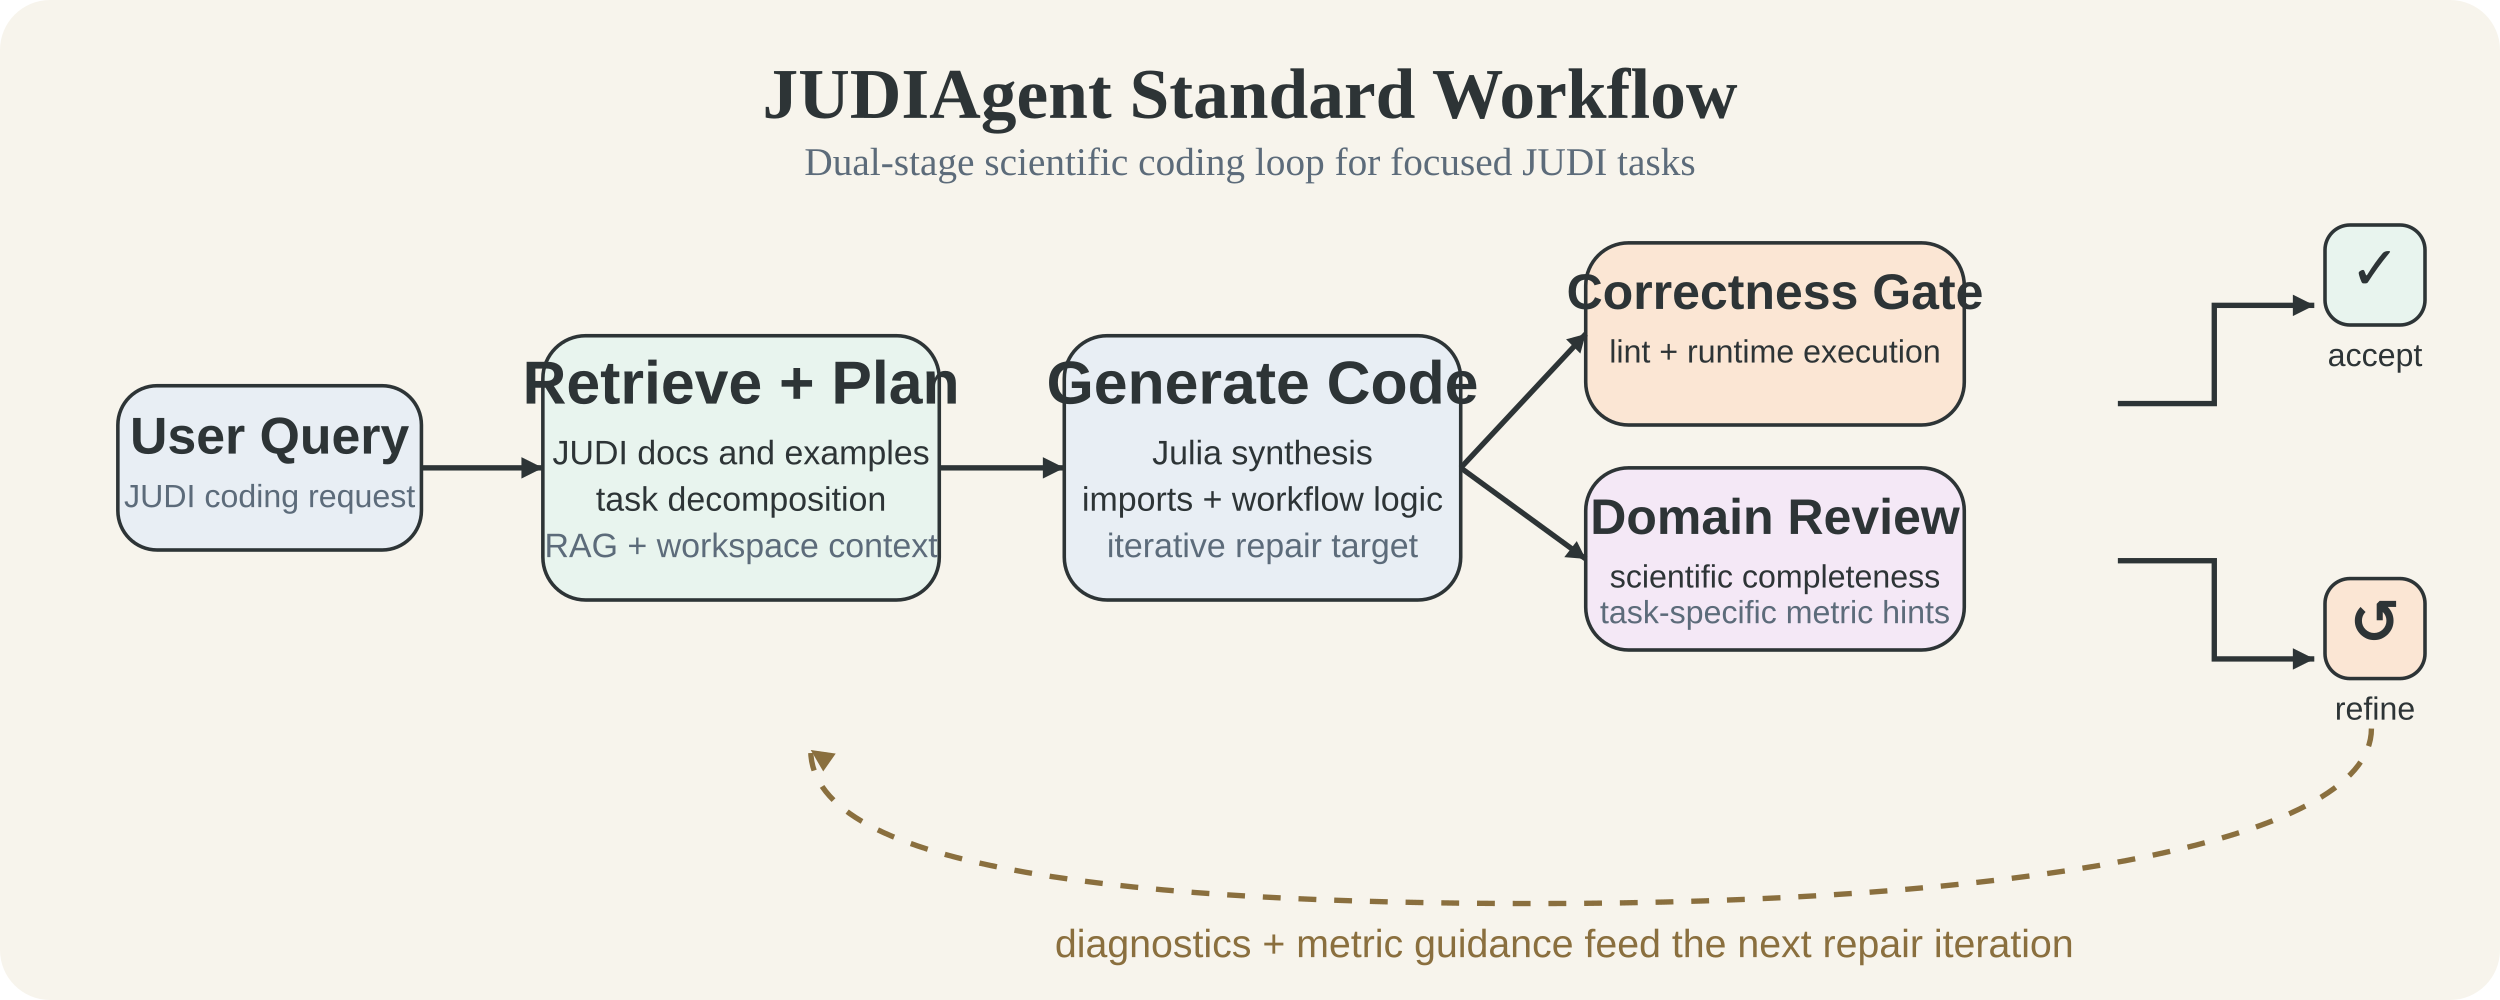
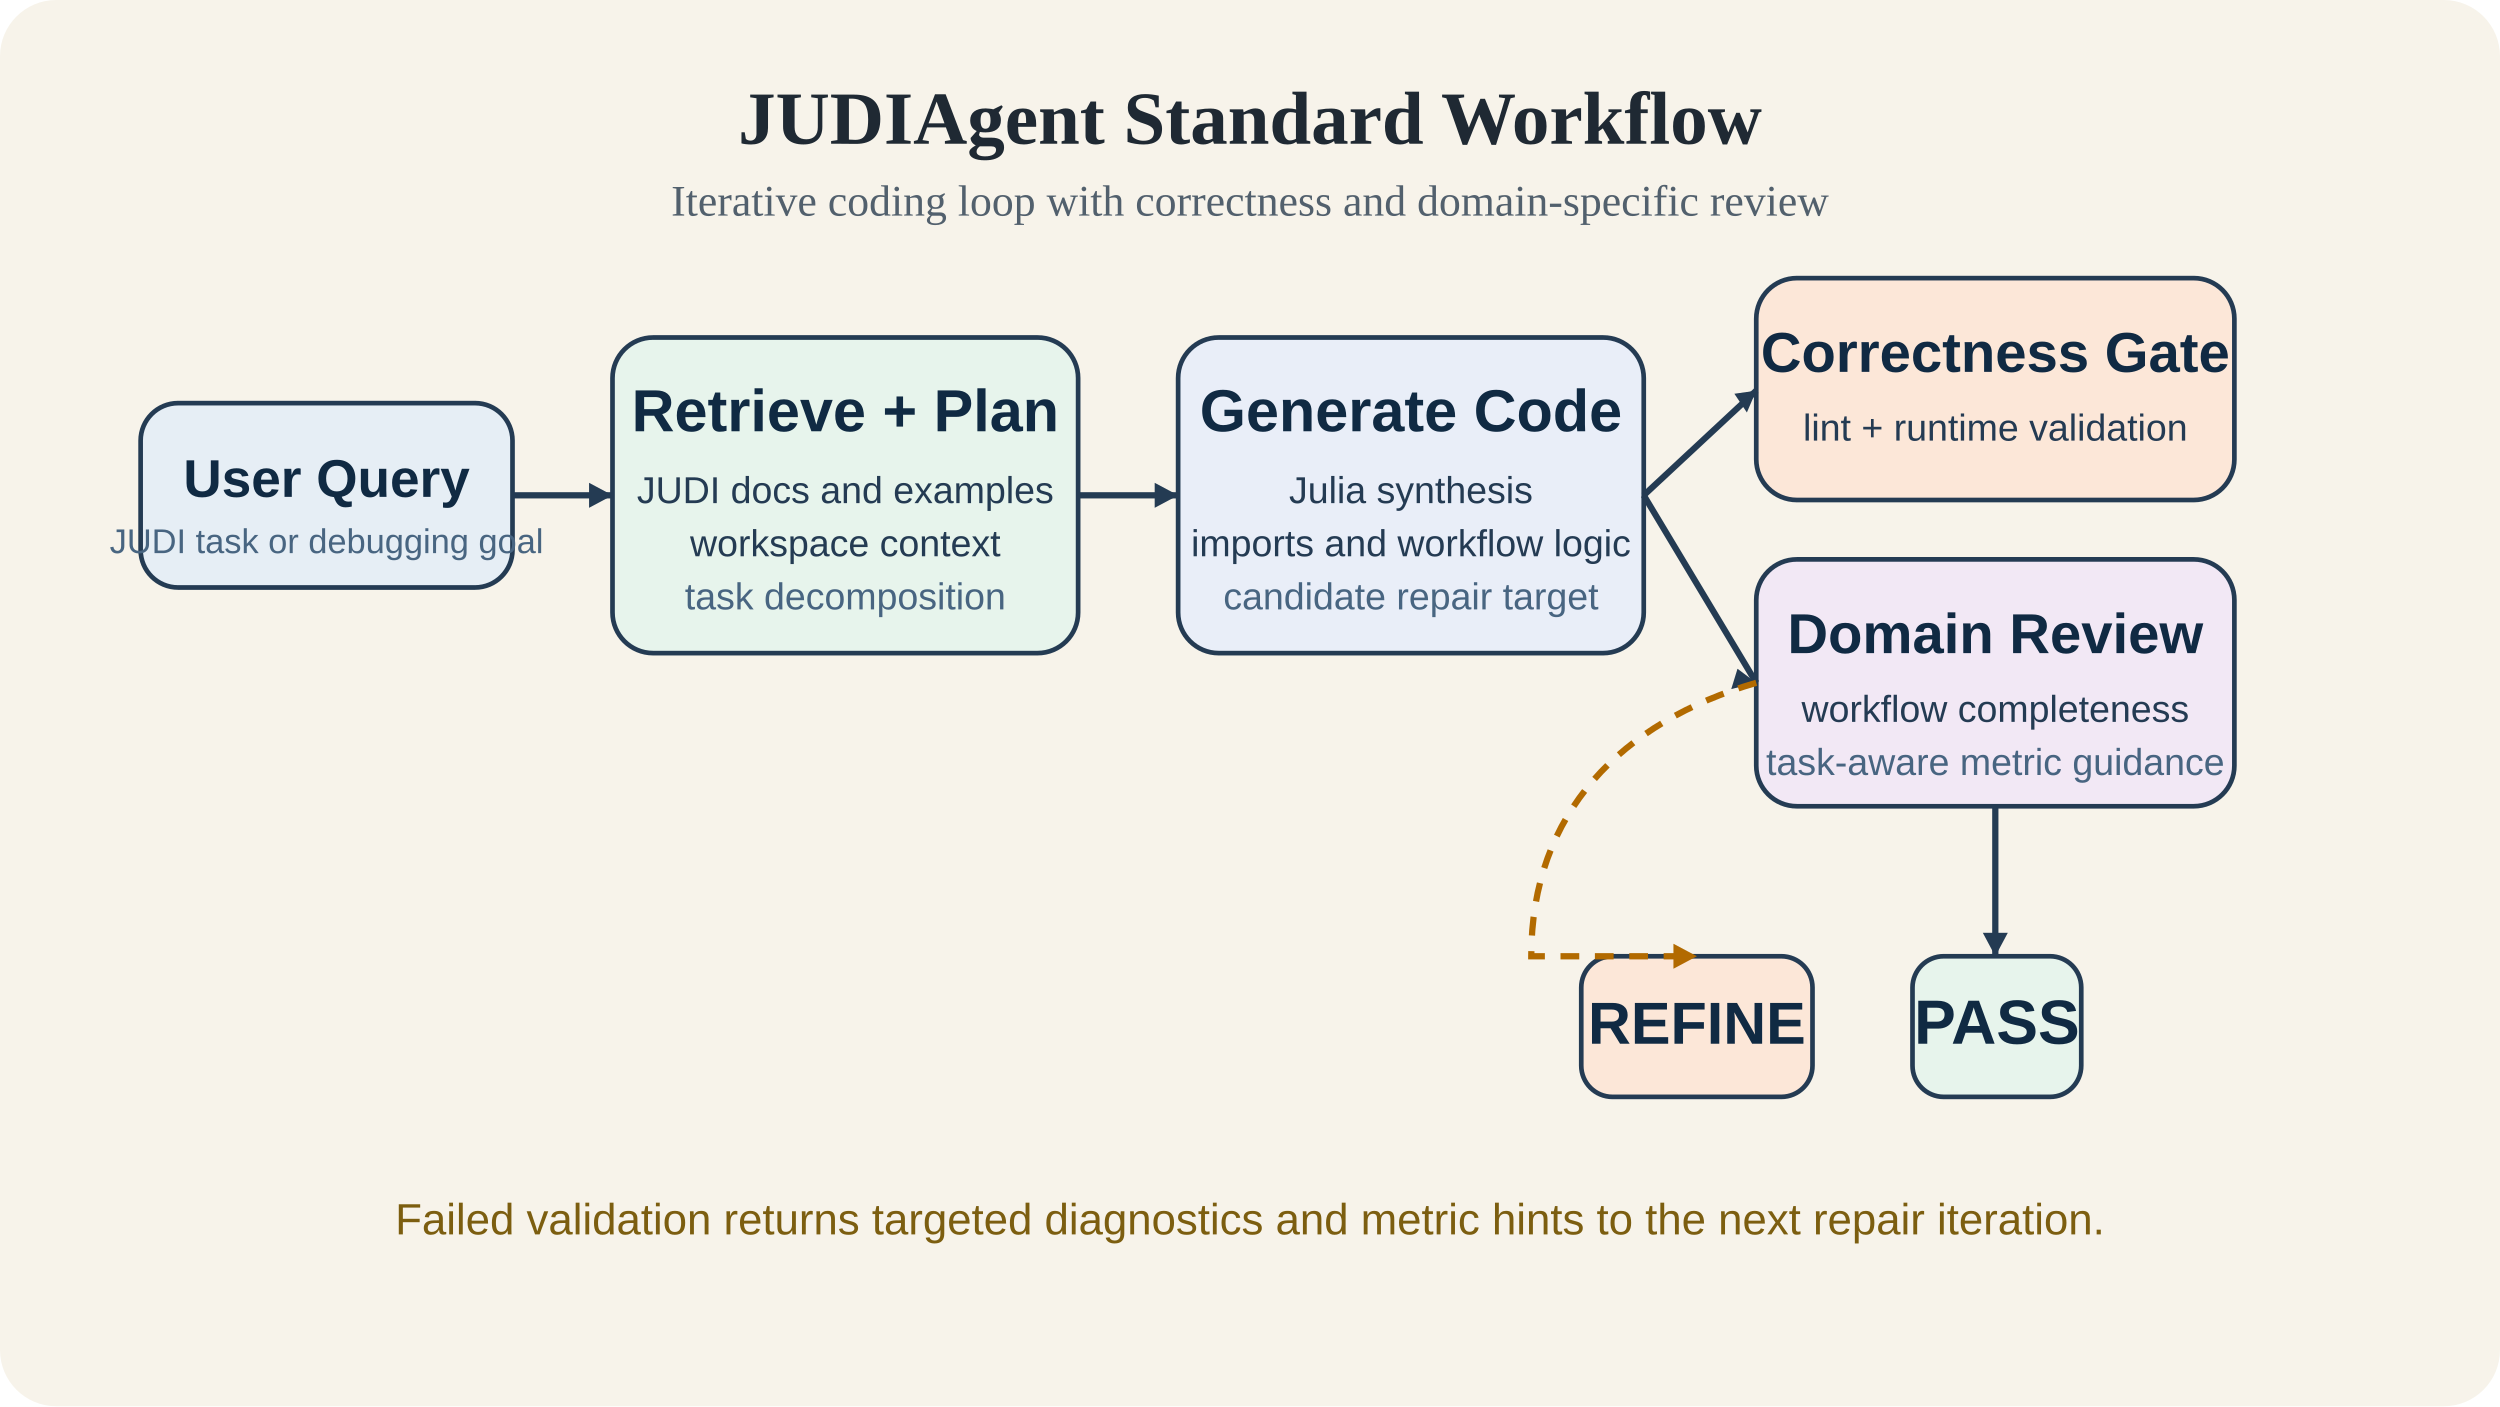
- <svg xmlns="http://www.w3.org/2000/svg" width="1400" height="560" viewBox="0 0 1400 560" fill="none">
-   <rect width="1400" height="560" rx="28" fill="#F7F4EC" />
-   <text x="700" y="66" text-anchor="middle" font-family="Georgia, 'Times New Roman', serif" font-size="40" font-weight="700" fill="#2D3436">JUDIAgent Standard Workflow</text>
-   <text x="700" y="98" text-anchor="middle" font-family="Georgia, 'Times New Roman', serif" font-size="22" fill="#5C6B7A">Dual-stage scientific coding loop for focused JUDI tasks</text>
-   <rect x="66" y="216" width="170" height="92" rx="22" fill="#E8EEF4" stroke="#2D3436" stroke-width="2" />
-   <text x="151" y="254" text-anchor="middle" font-family="Arial, sans-serif" font-size="29" font-weight="700" fill="#2D3436">User Query</text>
-   <text x="151" y="284" text-anchor="middle" font-family="Arial, sans-serif" font-size="18" fill="#5C6B7A">JUDI coding request</text>
-   <rect x="304" y="188" width="222" height="148" rx="24" fill="#E8F4EE" stroke="#2D3436" stroke-width="2" />
-   <text x="415" y="226" text-anchor="middle" font-family="Arial, sans-serif" font-size="34" font-weight="700" fill="#2D3436">Retrieve + Plan</text>
-   <text x="415" y="260" text-anchor="middle" font-family="Arial, sans-serif" font-size="19" fill="#2D3436">JUDI docs and examples</text>
-   <text x="415" y="286" text-anchor="middle" font-family="Arial, sans-serif" font-size="19" fill="#2D3436">task decomposition</text>
-   <text x="415" y="312" text-anchor="middle" font-family="Arial, sans-serif" font-size="19" fill="#5C6B7A">RAG + workspace context</text>
-   <rect x="596" y="188" width="222" height="148" rx="24" fill="#E8EEF4" stroke="#2D3436" stroke-width="2" />
-   <text x="707" y="226" text-anchor="middle" font-family="Arial, sans-serif" font-size="34" font-weight="700" fill="#2D3436">Generate Code</text>
-   <text x="707" y="260" text-anchor="middle" font-family="Arial, sans-serif" font-size="19" fill="#2D3436">Julia synthesis</text>
-   <text x="707" y="286" text-anchor="middle" font-family="Arial, sans-serif" font-size="19" fill="#2D3436">imports + workflow logic</text>
-   <text x="707" y="312" text-anchor="middle" font-family="Arial, sans-serif" font-size="19" fill="#5C6B7A">iterative repair target</text>
-   <rect x="888" y="136" width="212" height="102" rx="24" fill="#FBE6D4" stroke="#2D3436" stroke-width="2" />
-   <text x="994" y="173" text-anchor="middle" font-family="Arial, sans-serif" font-size="28" font-weight="700" fill="#2D3436">Correctness Gate</text>
-   <text x="994" y="203" text-anchor="middle" font-family="Arial, sans-serif" font-size="18" fill="#2D3436">lint + runtime execution</text>
-   <rect x="888" y="262" width="212" height="102" rx="24" fill="#F4E8F6" stroke="#2D3436" stroke-width="2" />
-   <text x="994" y="299" text-anchor="middle" font-family="Arial, sans-serif" font-size="28" font-weight="700" fill="#2D3436">Domain Review</text>
-   <text x="994" y="329" text-anchor="middle" font-family="Arial, sans-serif" font-size="18" fill="#2D3436">scientific completeness</text>
-   <text x="994" y="349" text-anchor="middle" font-family="Arial, sans-serif" font-size="18" fill="#5C6B7A">task-specific metric hints</text>
-   <path d="M1186 226 L1240 226 L1240 171 L1296 171" stroke="#2D3436" stroke-width="3" fill="none" />
-   <polygon points="1296,171 1284,165 1284,177" fill="#2D3436" />
-   <path d="M1186 314 L1240 314 L1240 369 L1296 369" stroke="#2D3436" stroke-width="3" fill="none" />
-   <polygon points="1296,369 1284,363 1284,375" fill="#2D3436" />
-   <rect x="1302" y="126" width="56" height="56" rx="14" fill="#E8F4EE" stroke="#2D3436" stroke-width="2" />
-   <text x="1330" y="162" text-anchor="middle" font-family="Arial, sans-serif" font-size="34" font-weight="700" fill="#2D3436">✓</text>
-   <text x="1330" y="205" text-anchor="middle" font-family="Arial, sans-serif" font-size="18" fill="#2D3436">accept</text>
-   <rect x="1302" y="324" width="56" height="56" rx="14" fill="#FBE6D4" stroke="#2D3436" stroke-width="2" />
-   <text x="1330" y="360" text-anchor="middle" font-family="Arial, sans-serif" font-size="34" font-weight="700" fill="#2D3436">↺</text>
-   <text x="1330" y="403" text-anchor="middle" font-family="Arial, sans-serif" font-size="18" fill="#2D3436">refine</text>
-   <path d="M236 262 L304 262" stroke="#2D3436" stroke-width="3" />
-   <polygon points="304,262 292,256 292,268" fill="#2D3436" />
-   <path d="M526 262 L596 262" stroke="#2D3436" stroke-width="3" />
-   <polygon points="596,262 584,256 584,268" fill="#2D3436" />
-   <path d="M818 262 L888 187" stroke="#2D3436" stroke-width="3" />
-   <polygon points="888,187 877,190 885,198" fill="#2D3436" />
-   <path d="M818 262 L888 313" stroke="#2D3436" stroke-width="3" />
-   <polygon points="888,313 876,312 883,303" fill="#2D3436" />
-   <path d="M1328 408 C1328 474 1120 506 860 506 C640 506 454 488 454 420" stroke="#8A6F3E" stroke-width="3" stroke-dasharray="10 10" fill="none" />
-   <polygon points="454,420 461,432 468,422" fill="#8A6F3E" />
-   <text x="876" y="536" text-anchor="middle" font-family="Arial, sans-serif" font-size="22" fill="#8A6F3E">diagnostics + metric guidance feed the next repair iteration</text>
+ <svg xmlns="http://www.w3.org/2000/svg" width="1600" height="900" viewBox="0 0 1600 900" fill="none">
+   <rect width="1600" height="900" rx="36" fill="#F7F3EA" />
+   <text x="800" y="92" text-anchor="middle" font-family="Georgia, 'Times New Roman', serif" font-size="48" font-weight="700" fill="#1F2933">JUDIAgent Standard Workflow</text>
+   <text x="800" y="138" text-anchor="middle" font-family="Georgia, 'Times New Roman', serif" font-size="28" fill="#52606D">Iterative coding loop with correctness and domain-specific review</text>
+   <rect x="90" y="258" width="238" height="118" rx="24" fill="#E6EEF5" stroke="#243B53" stroke-width="3" />
+   <text x="209" y="318" text-anchor="middle" font-family="Arial, sans-serif" font-size="34" font-weight="700" fill="#102A43">User Query</text>
+   <text x="209" y="354" text-anchor="middle" font-family="Arial, sans-serif" font-size="22" fill="#486581">JUDI task or debugging goal</text>
+   <rect x="392" y="216" width="298" height="202" rx="26" fill="#E7F4EC" stroke="#243B53" stroke-width="3" />
+   <text x="541" y="276" text-anchor="middle" font-family="Arial, sans-serif" font-size="38" font-weight="700" fill="#102A43">Retrieve + Plan</text>
+   <text x="541" y="322" text-anchor="middle" font-family="Arial, sans-serif" font-size="24" fill="#243B53">JUDI docs and examples</text>
+   <text x="541" y="356" text-anchor="middle" font-family="Arial, sans-serif" font-size="24" fill="#243B53">workspace context</text>
+   <text x="541" y="390" text-anchor="middle" font-family="Arial, sans-serif" font-size="24" fill="#486581">task decomposition</text>
+   <rect x="754" y="216" width="298" height="202" rx="26" fill="#E9EEF8" stroke="#243B53" stroke-width="3" />
+   <text x="903" y="276" text-anchor="middle" font-family="Arial, sans-serif" font-size="38" font-weight="700" fill="#102A43">Generate Code</text>
+   <text x="903" y="322" text-anchor="middle" font-family="Arial, sans-serif" font-size="24" fill="#243B53">Julia synthesis</text>
+   <text x="903" y="356" text-anchor="middle" font-family="Arial, sans-serif" font-size="24" fill="#243B53">imports and workflow logic</text>
+   <text x="903" y="390" text-anchor="middle" font-family="Arial, sans-serif" font-size="24" fill="#486581">candidate repair target</text>
+   <rect x="1124" y="178" width="306" height="142" rx="26" fill="#FCE7D8" stroke="#243B53" stroke-width="3" />
+   <text x="1277" y="238" text-anchor="middle" font-family="Arial, sans-serif" font-size="36" font-weight="700" fill="#102A43">Correctness Gate</text>
+   <text x="1277" y="282" text-anchor="middle" font-family="Arial, sans-serif" font-size="24" fill="#243B53">lint + runtime validation</text>
+   <rect x="1124" y="358" width="306" height="158" rx="26" fill="#F2E8F5" stroke="#243B53" stroke-width="3" />
+   <text x="1277" y="418" text-anchor="middle" font-family="Arial, sans-serif" font-size="36" font-weight="700" fill="#102A43">Domain Review</text>
+   <text x="1277" y="462" text-anchor="middle" font-family="Arial, sans-serif" font-size="24" fill="#243B53">workflow completeness</text>
+   <text x="1277" y="496" text-anchor="middle" font-family="Arial, sans-serif" font-size="24" fill="#486581">task-aware metric guidance</text>
+   <rect x="1224" y="612" width="108" height="90" rx="20" fill="#E7F4EC" stroke="#243B53" stroke-width="3" />
+   <text x="1278" y="668" text-anchor="middle" font-family="Arial, sans-serif" font-size="40" font-weight="700" fill="#102A43">PASS</text>
+   <rect x="1012" y="612" width="148" height="90" rx="20" fill="#FCE7D8" stroke="#243B53" stroke-width="3" />
+   <text x="1086" y="668" text-anchor="middle" font-family="Arial, sans-serif" font-size="38" font-weight="700" fill="#102A43">REFINE</text>
+   <path d="M328 317 L392 317" stroke="#243B53" stroke-width="4" />
+   <polygon points="392,317 377,309 377,325" fill="#243B53" />
+   <path d="M690 317 L754 317" stroke="#243B53" stroke-width="4" />
+   <polygon points="754,317 739,309 739,325" fill="#243B53" />
+   <path d="M1052 317 L1124 250" stroke="#243B53" stroke-width="4" />
+   <polygon points="1124,250 1110,252 1118,264" fill="#243B53" />
+   <path d="M1052 317 L1124 437" stroke="#243B53" stroke-width="4" />
+   <polygon points="1124,437 1112,428 1108,441" fill="#243B53" />
+   <path d="M1277 516 L1277 612" stroke="#243B53" stroke-width="4" />
+   <polygon points="1277,612 1269,597 1285,597" fill="#243B53" />
+   <path d="M1124 437 C1038 462 980 520 980 612 L1086 612" stroke="#B26A00" stroke-width="4" stroke-dasharray="12 10" fill="none" />
+   <polygon points="1086,612 1071,604 1071,620" fill="#B26A00" />
+   <text x="800" y="790" text-anchor="middle" font-family="Arial, sans-serif" font-size="28" fill="#7C5E10">Failed validation returns targeted diagnostics and metric hints to the next repair iteration.</text>
</svg>
